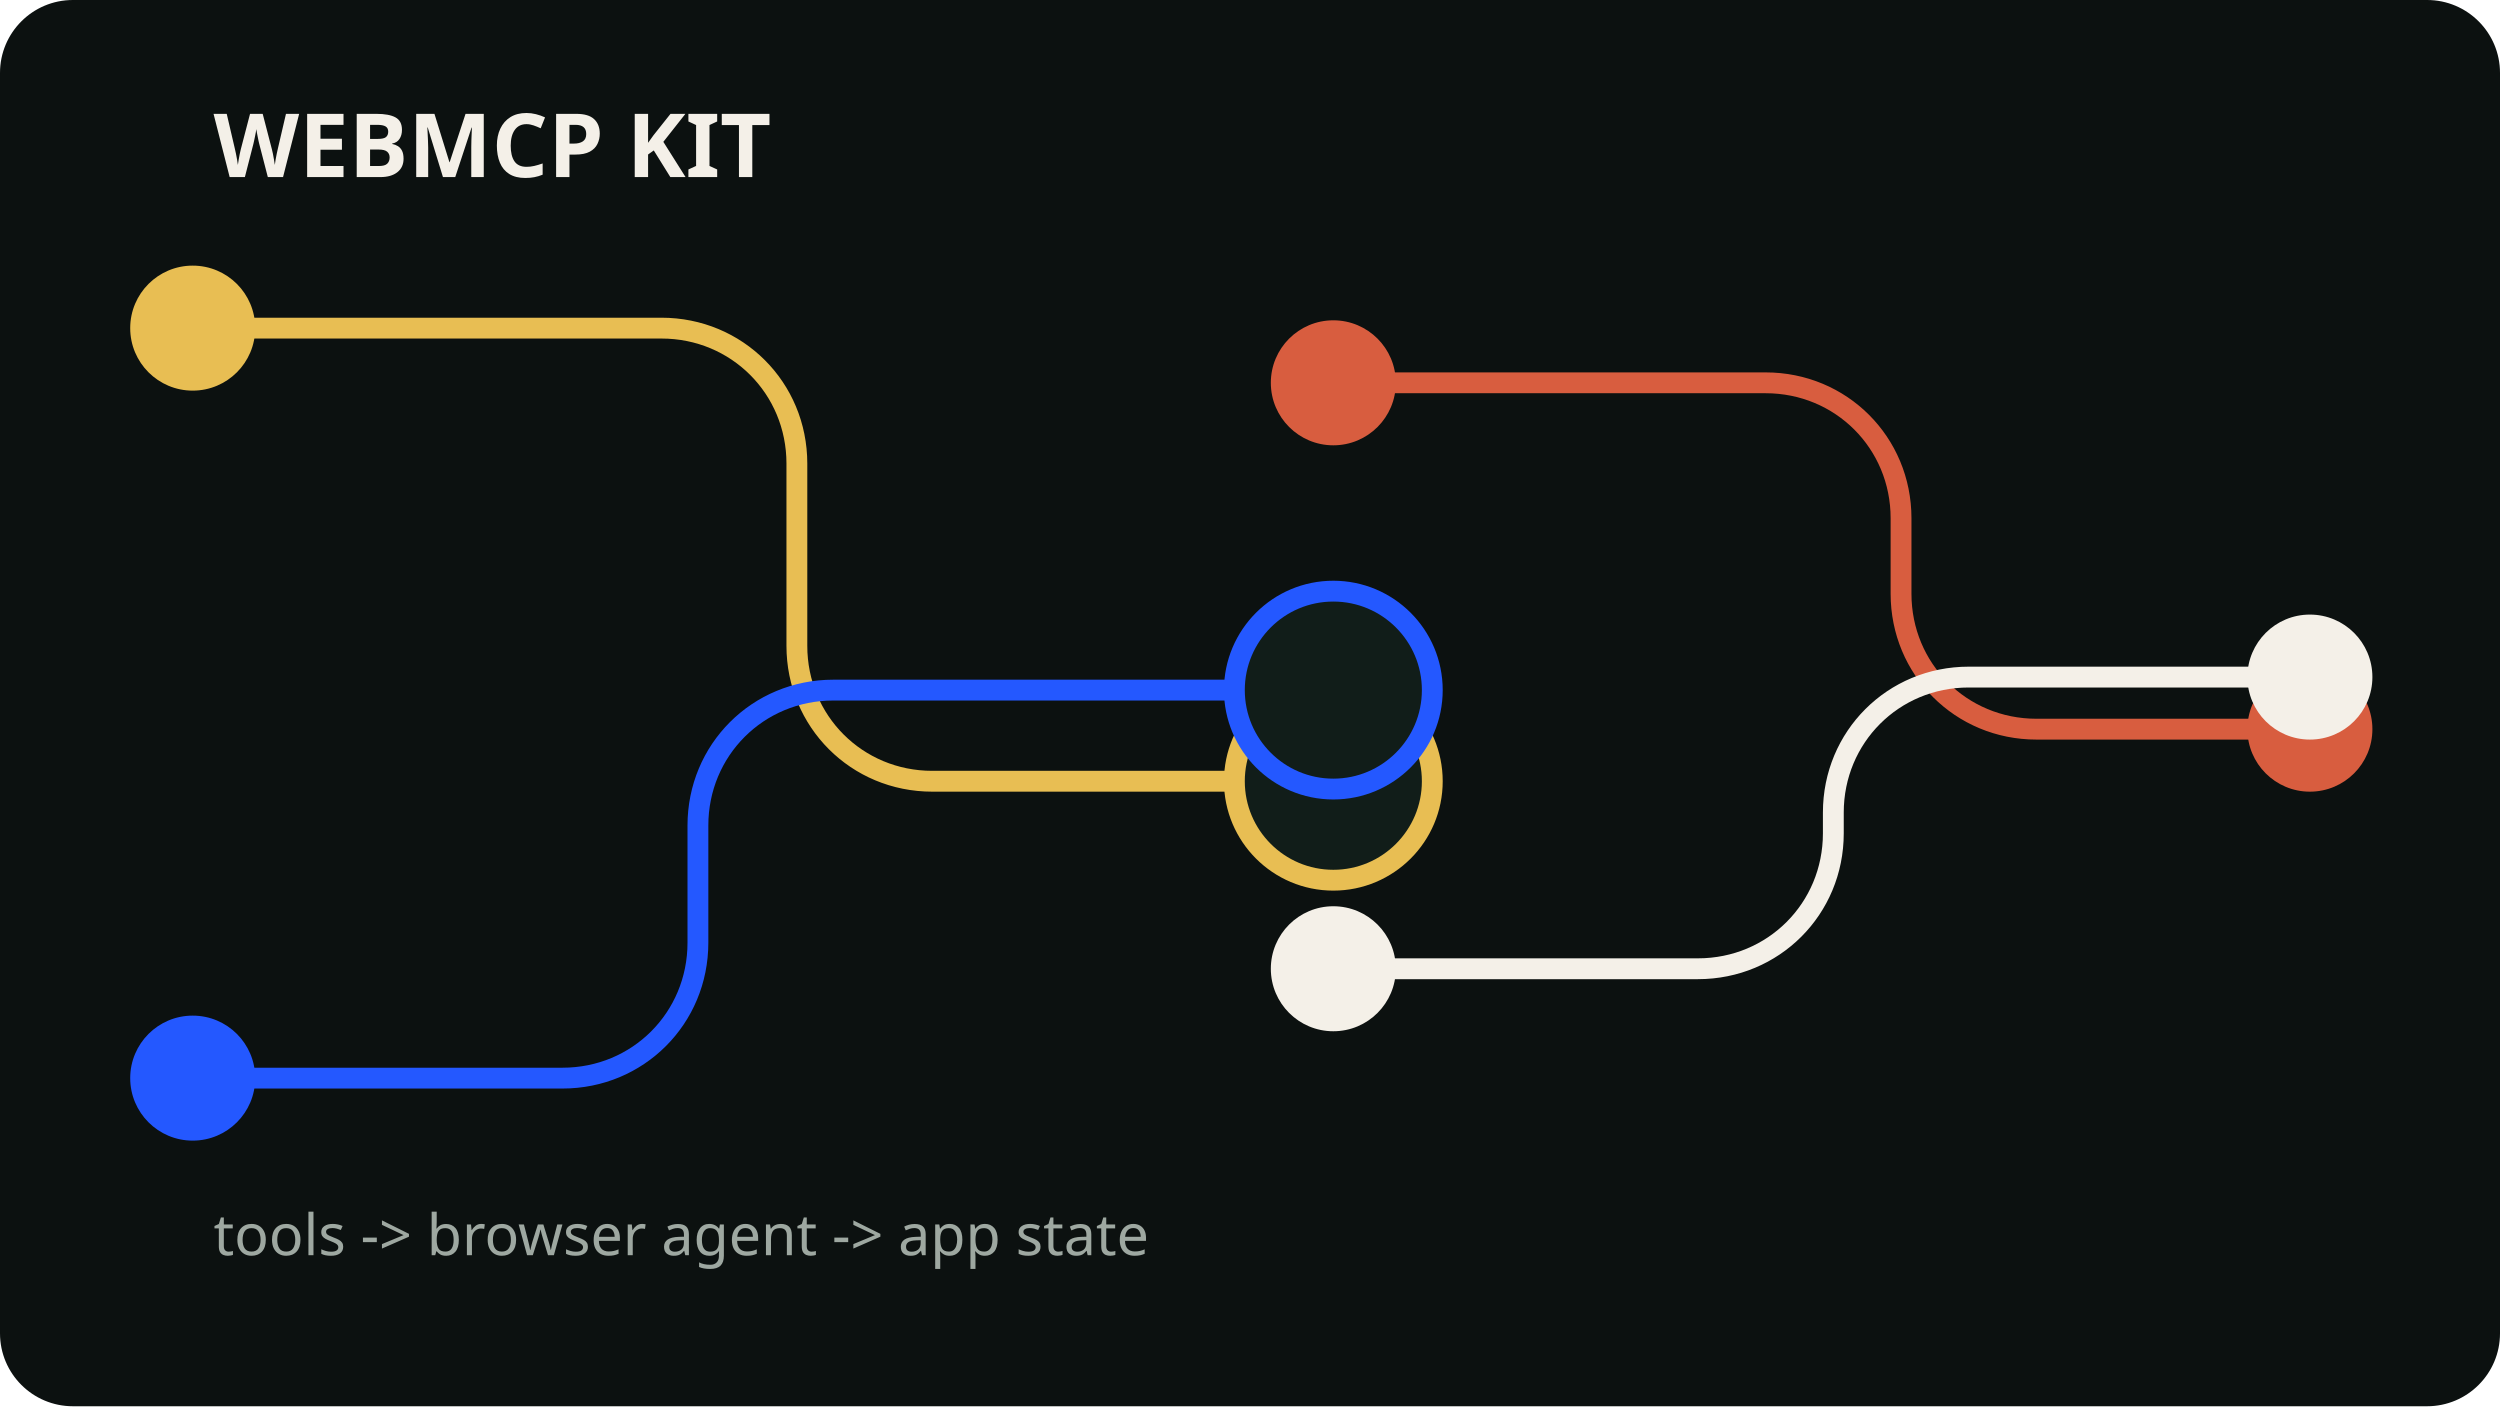
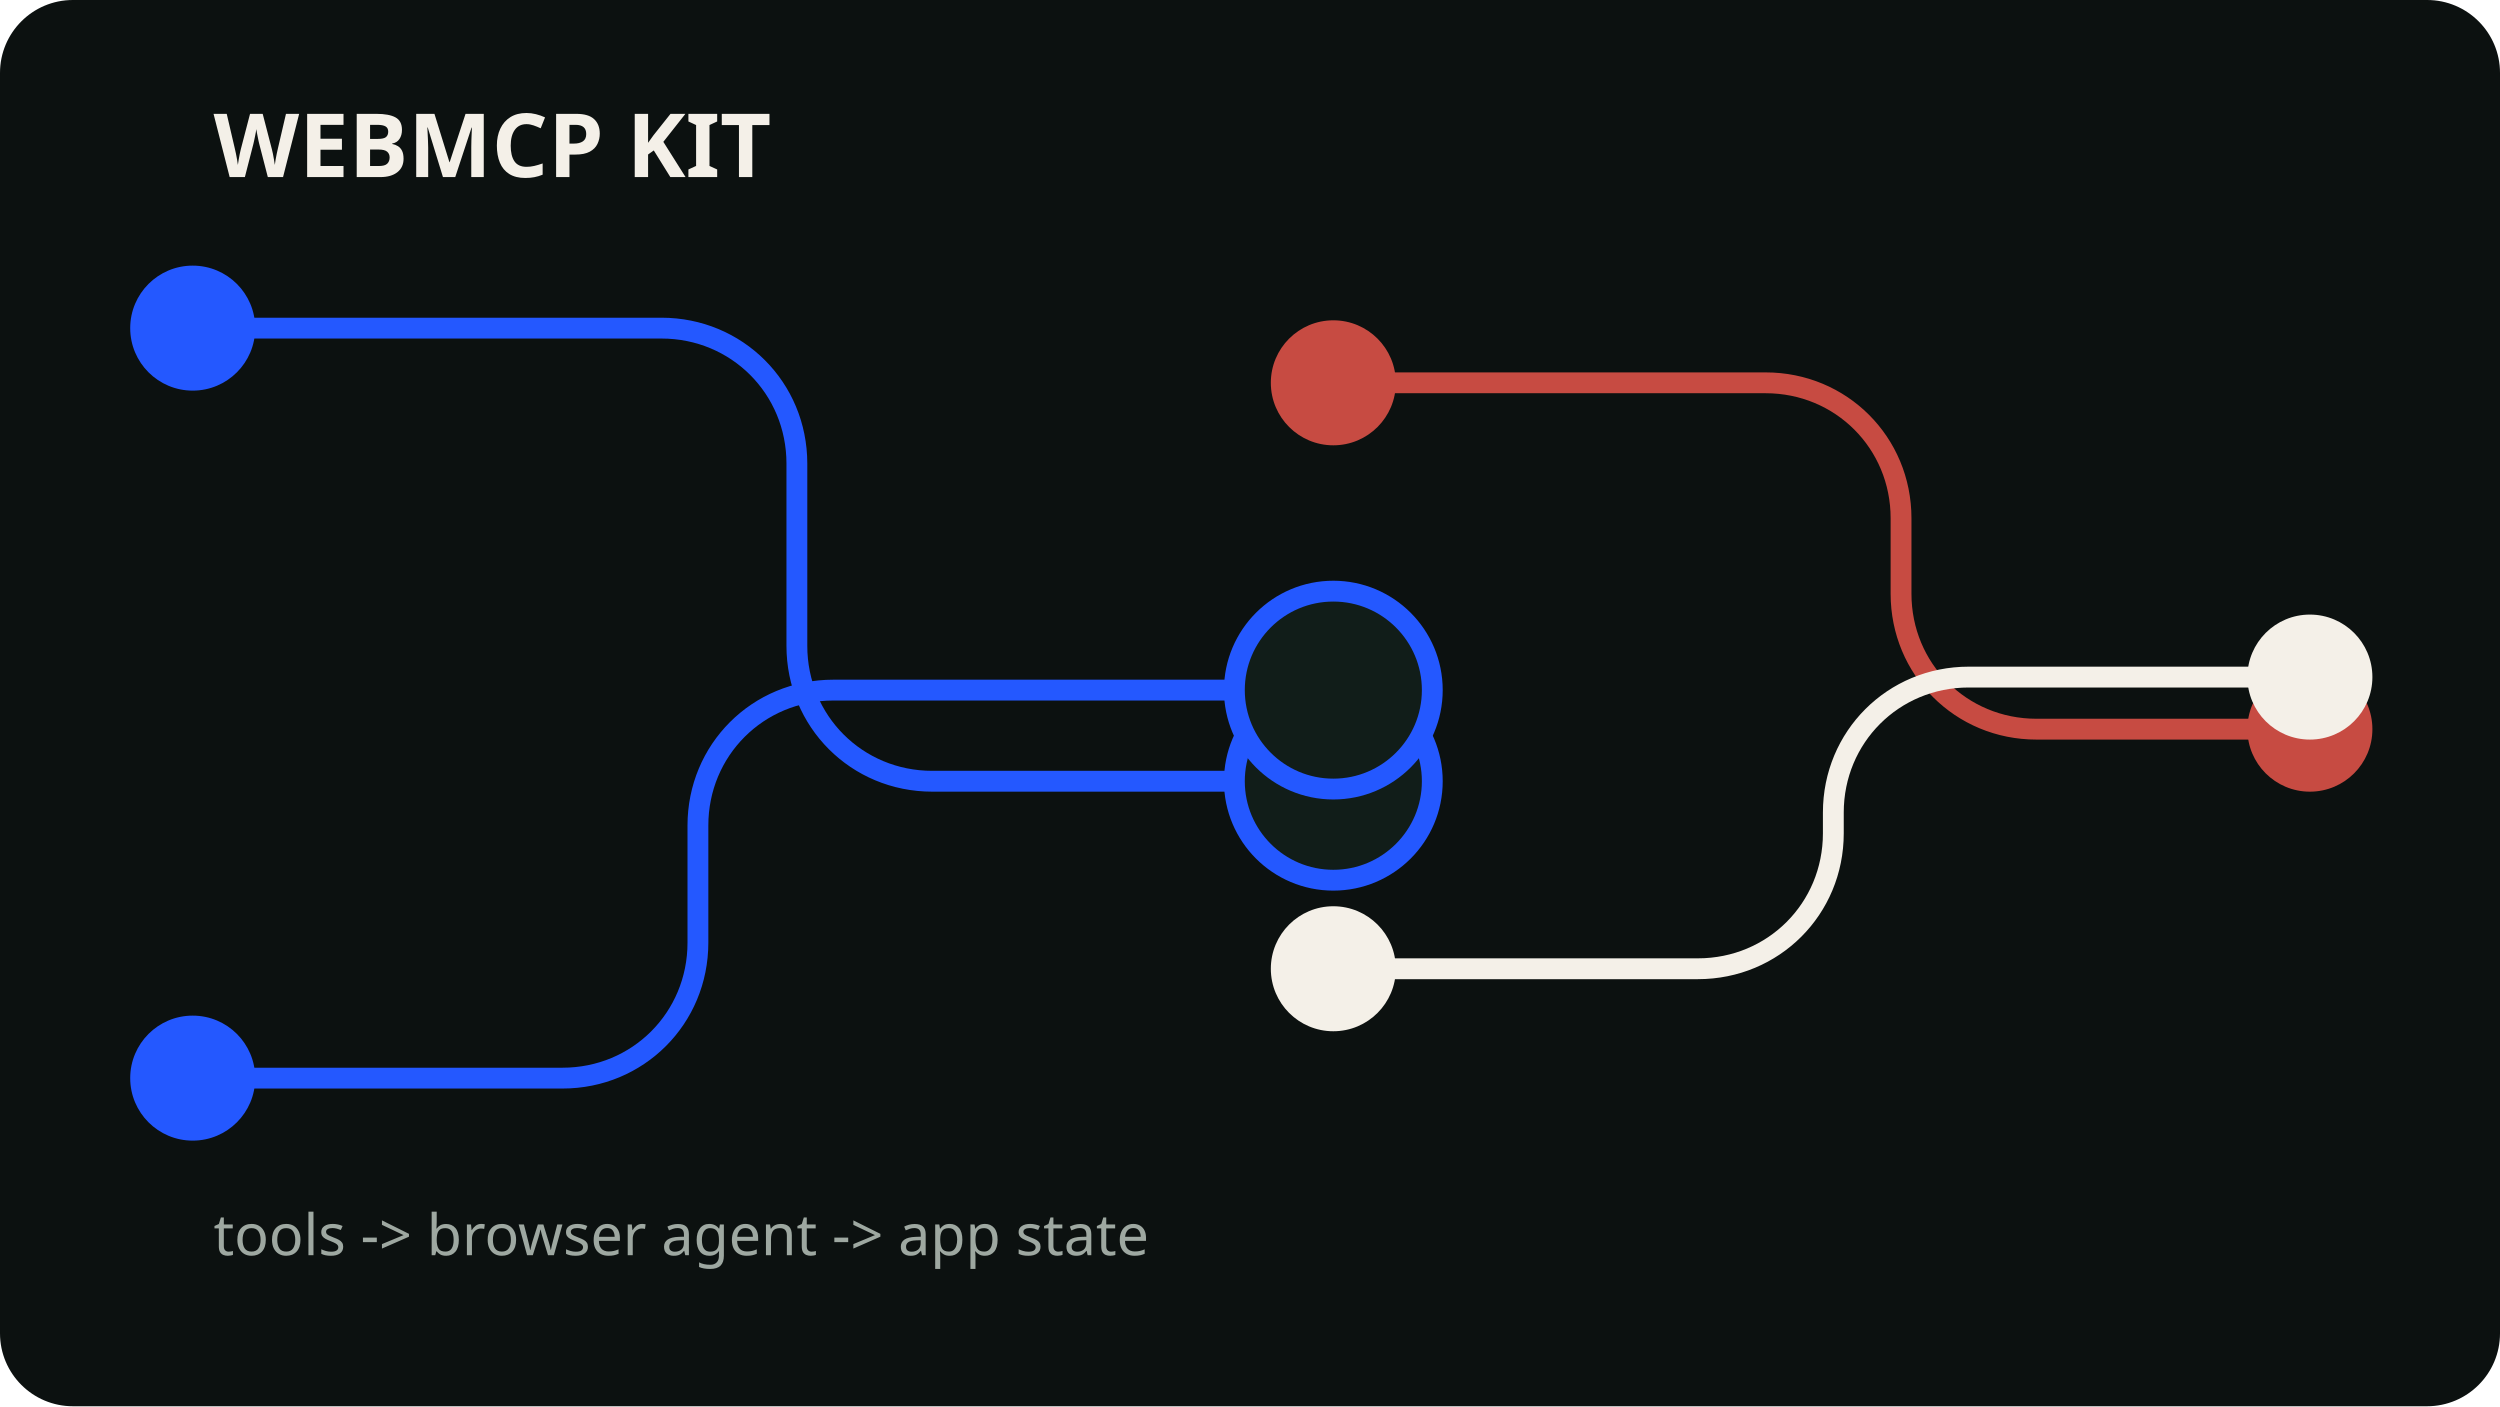
<svg xmlns="http://www.w3.org/2000/svg" width="960" height="540" viewBox="0 0 960 540" fill="none">
  <rect width="960" height="540" rx="28" fill="#0C1110" />
-   <path d="M76 126H254C283 126 306 149 306 178V248C306 277 329 300 358 300H509" stroke="#E8BE53" stroke-width="8" stroke-linecap="round" />
+   <path d="M76 126H254C283 126 306 149 306 178V248C306 277 329 300 358 300H509" stroke="#2458FF" stroke-width="8" stroke-linecap="round" />
  <path d="M76 414H216C245 414 268 391 268 362V317C268 288 291 265 320 265H508" stroke="#2458FF" stroke-width="8" stroke-linecap="round" />
-   <path d="M513 147H678C707 147 730 170 730 199V228C730 257 753 280 782 280H887" stroke="#D85D3F" stroke-width="8" stroke-linecap="round" />
+   <path d="M513 147H678C707 147 730 170 730 199V228C730 257 753 280 782 280H887" stroke="#C74B42" stroke-width="8" stroke-linecap="round" />
  <path d="M513 372H652C681 372 704 349 704 320V312C704 283 727 260 756 260H887" stroke="#F4F0E8" stroke-width="8" stroke-linecap="round" />
-   <circle cx="74" cy="126" r="24" fill="#E8BE53" />
+   <circle cx="74" cy="126" r="24" fill="#2458FF" />
  <circle cx="74" cy="414" r="24" fill="#2458FF" />
-   <circle cx="512" cy="300" r="38" fill="#111D19" stroke="#E8BE53" stroke-width="8" />
+   <circle cx="512" cy="300" r="38" fill="#111D19" stroke="#2458FF" stroke-width="8" />
  <circle cx="512" cy="265" r="38" fill="#111D19" stroke="#2458FF" stroke-width="8" />
-   <circle cx="512" cy="147" r="24" fill="#D85D3F" />
+   <circle cx="512" cy="147" r="24" fill="#C74B42" />
  <circle cx="512" cy="372" r="24" fill="#F4F0E8" />
-   <circle cx="887" cy="280" r="24" fill="#D85D3F" />
+   <circle cx="887" cy="280" r="24" fill="#C74B42" />
  <circle cx="887" cy="260" r="24" fill="#F4F0E8" />
  <text x="82" y="68" fill="#F4F0E8" font-family="Avenir Next, sans-serif" font-size="34" font-weight="700">WEBMCP KIT</text>
  <text x="82" y="482" fill="#9EA8A1" font-family="Avenir Next, sans-serif" font-size="22">tools -&gt; browser agent -&gt; app state</text>
</svg>
